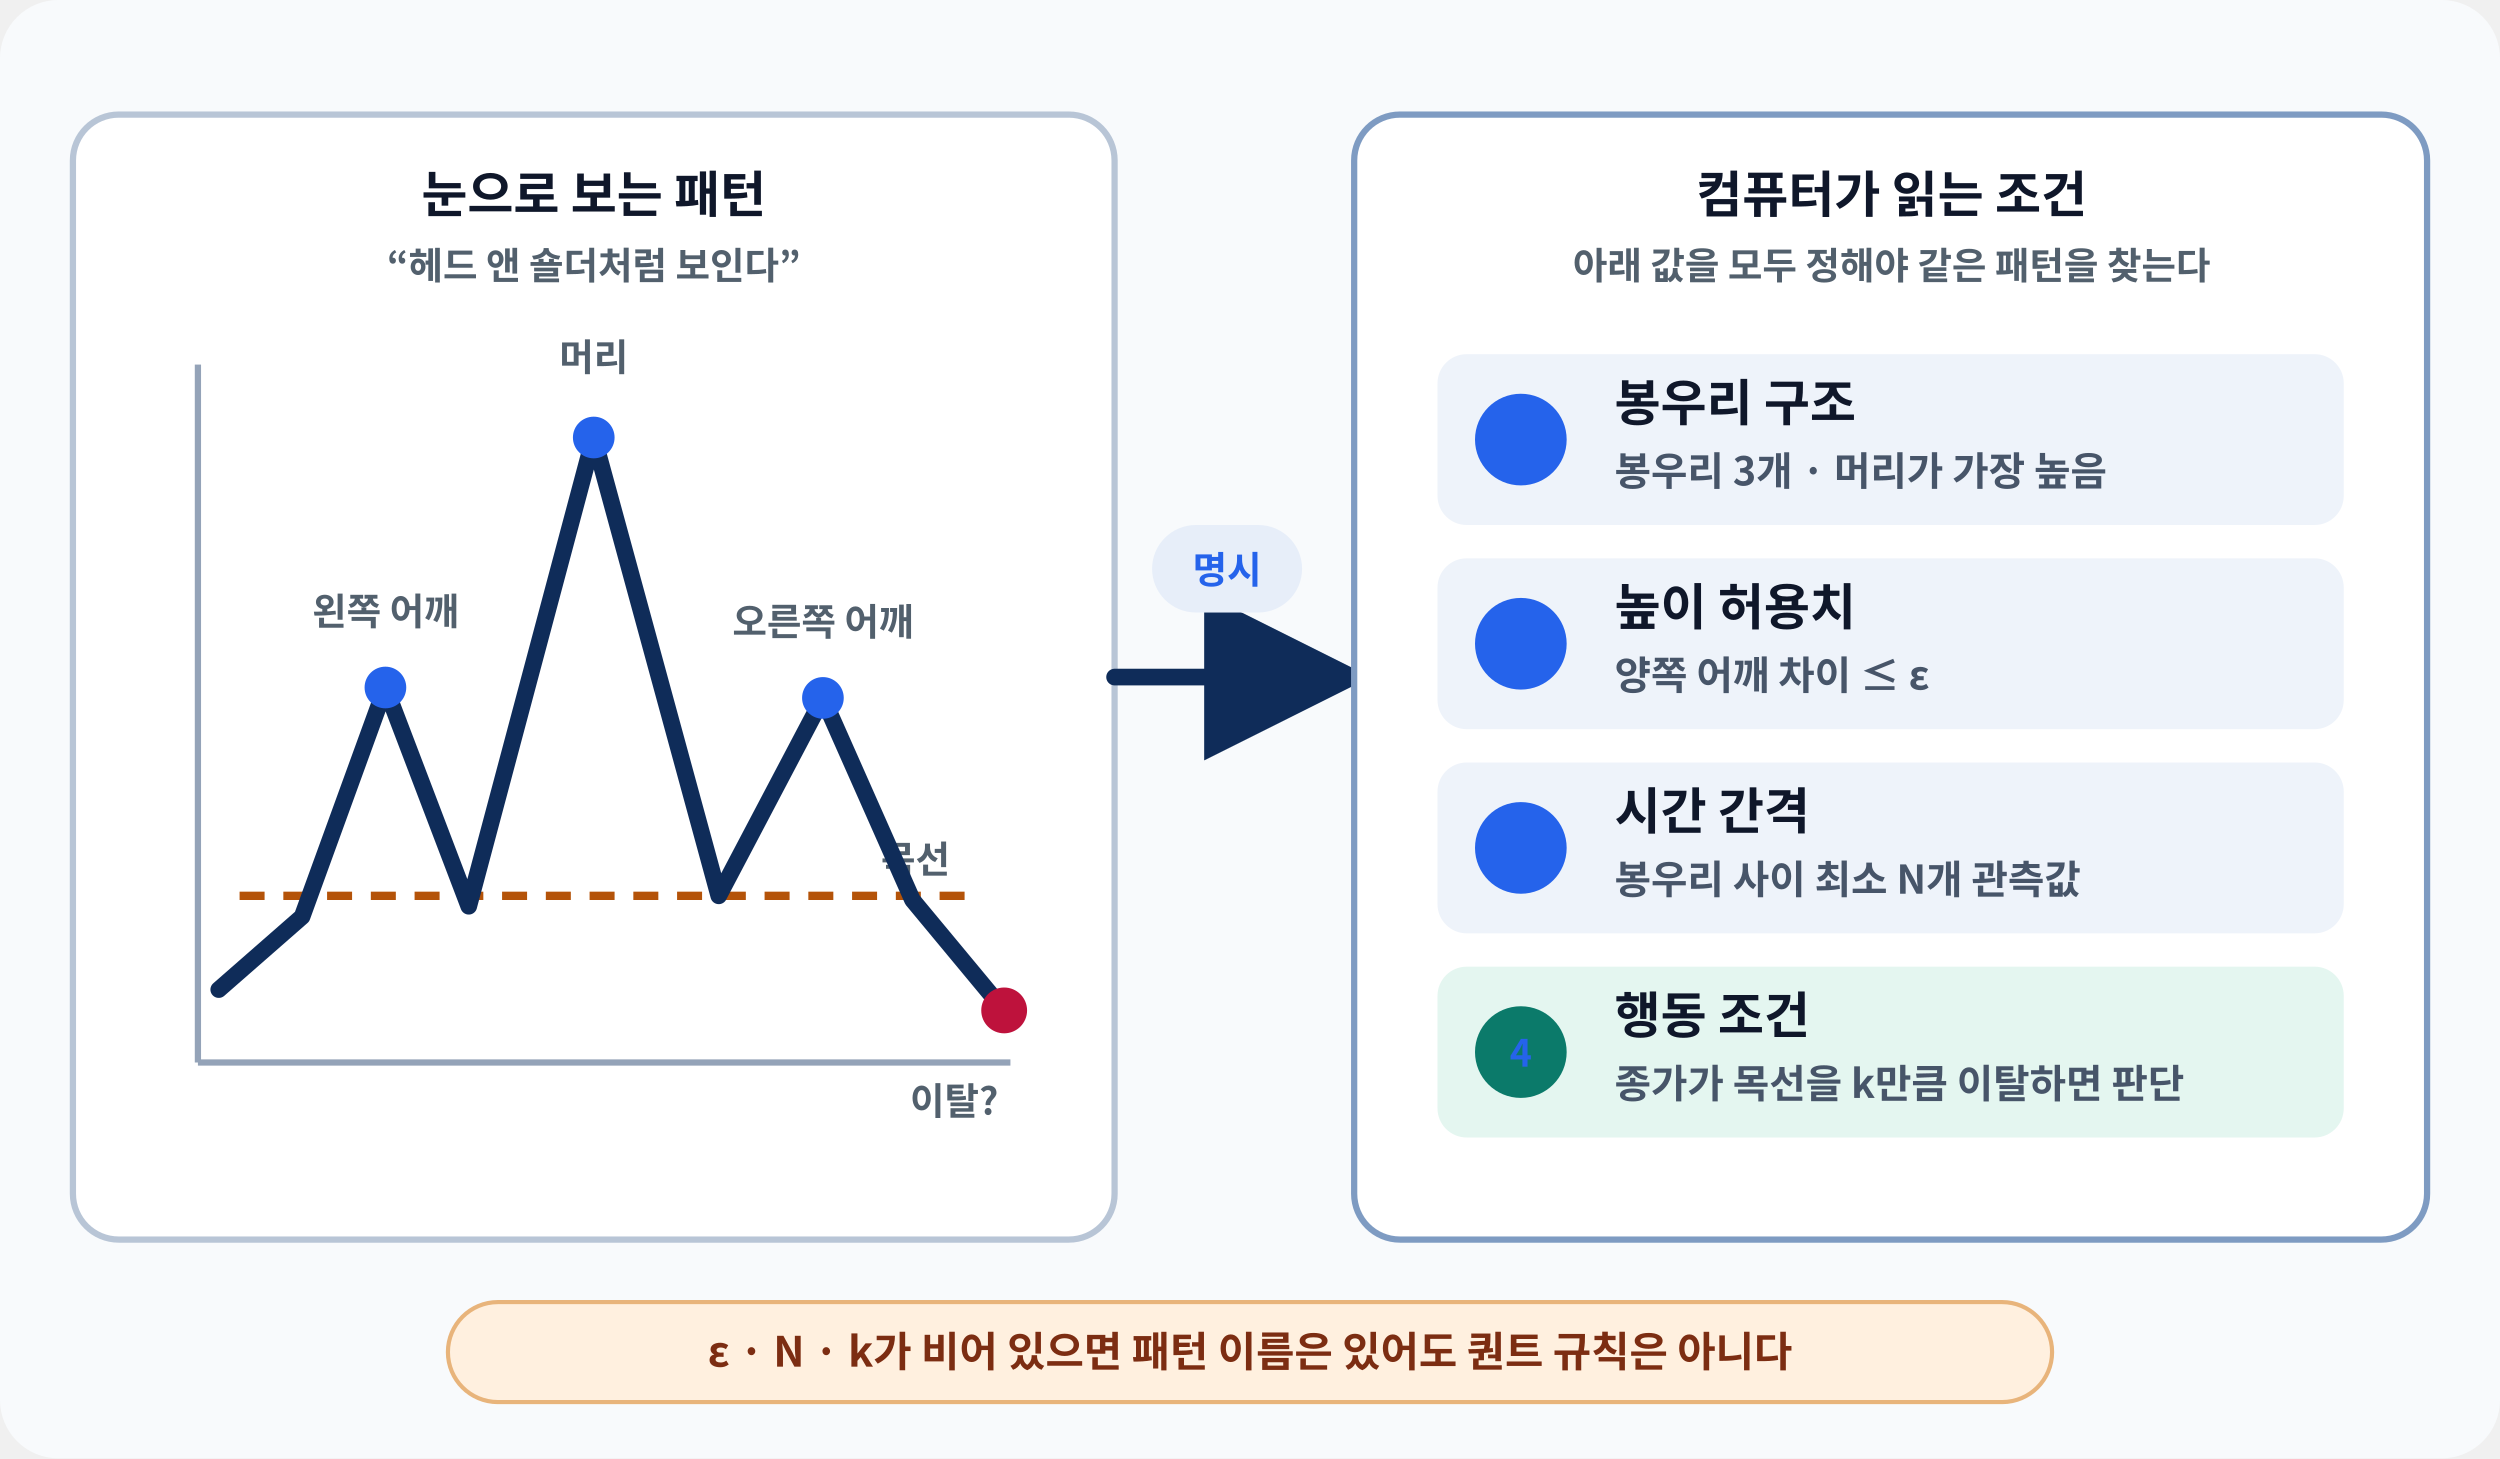
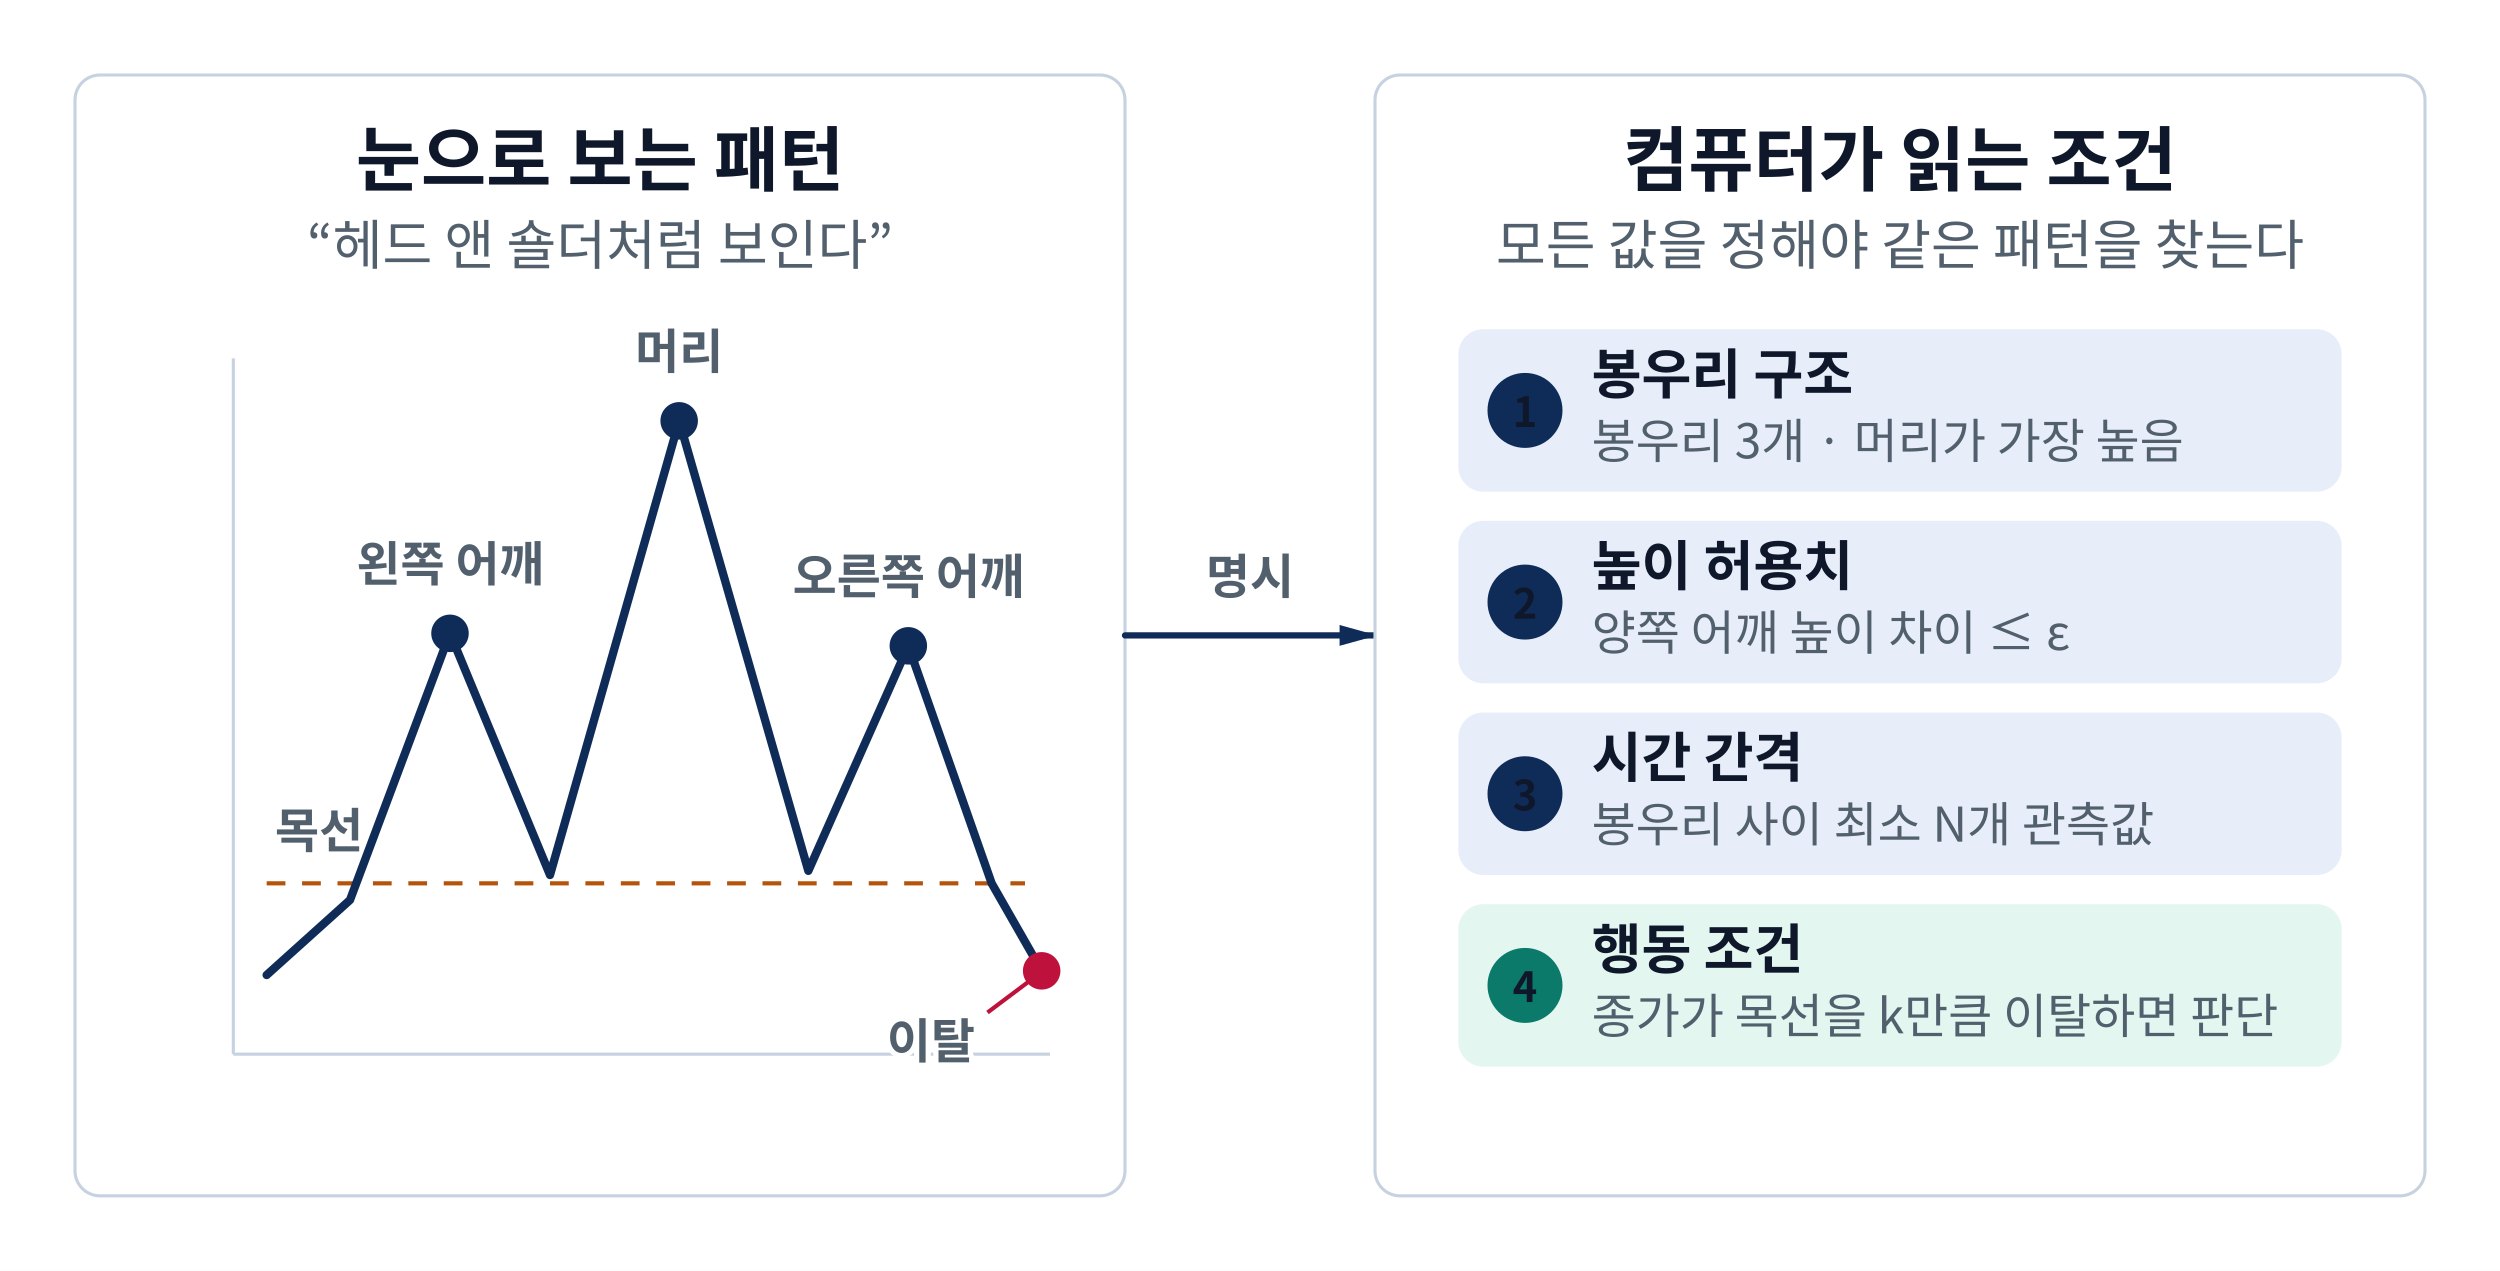
- <svg xmlns="http://www.w3.org/2000/svg" viewBox="0 0 1200 700" role="img" aria-labelledby="title desc">
+ <svg xmlns="http://www.w3.org/2000/svg" viewBox="0 0 1200 610" role="img" aria-labelledby="title desc">
  <defs>
-     <marker id="arrow" viewBox="0 0 12 12" refX="10" refY="6" markerWidth="12" markerHeight="12" orient="auto-start-reverse">
-       <path d="M1 1l10 5-10 5z" fill="#0F2C59" />
+     <marker id="arrow" markerUnits="userSpaceOnUse" viewBox="0 0 18 10" refX="17" refY="5" markerWidth="18" markerHeight="10" orient="auto">
+       <path d="M0 0L18 5L0 10Z" fill="context-stroke" />
    </marker>
    <style>
-       text { font-family:'Noto Sans CJK KR','Apple SD Gothic Neo','Malgun Gothic',sans-serif; fill:#0F172A; }
-       .panel { font-size:24px; font-weight:900; }
-       .peak { font-size:18px; font-weight:800; fill:#52606D; }
-       .rule-no { font-size:18px; font-weight:900; fill:#2563EB; }
-       .rule-title { font-size:24px; font-weight:850; }
-       .rule-detail { font-size:19px; font-weight:650; fill:#475569; }
-       .note { font-size:20px; font-weight:800; fill:#7C2D12; }
+       text { font-family:"Noto Sans CJK KR","Noto Sans KR",sans-serif; fill:#0F172A; }
+       .title { font-size:34px; font-weight:700; }
+       .body { font-size:26px; font-weight:400; fill:#52606D; }
+       .row-title { font-size:26px; font-weight:700; }
+       .row-body { font-size:23px; font-weight:400; fill:#52606D; }
+       .label { font-size:23px; font-weight:700; fill:#52606D; paint-order:stroke fill; stroke:#FFFFFF; stroke-width:5px; stroke-linejoin:round; }
+       .panel { fill:#FFFFFF; stroke:#C7D2E1; stroke-width:1.5; }
+       .flow { fill:none; stroke:#0F2C59; stroke-width:3; stroke-linecap:round; marker-end:url(#arrow); }
    </style>
  </defs>
-   <rect width="1200" height="700" rx="28" fill="#F8FAFC" />
-   <rect x="35" y="55" width="500" height="540" rx="22" fill="#FFFFFF" stroke="#B8C5D6" stroke-width="3" />
-   <text x="285" y="102" text-anchor="middle" class="panel">눈으로 보는 패턴</text>
-   <text x="285" y="134" text-anchor="middle" class="peak">“헤드 앤 숄더처럼 보인다”</text>
-   <path d="M95 510H485M95 510V175" fill="none" stroke="#94A3B8" stroke-width="3" />
-   <line x1="115" y1="430" x2="470" y2="430" stroke="#B45309" stroke-width="4" stroke-dasharray="12 9" />
-   <text x="456" y="419" text-anchor="end" class="peak" fill="#B45309">목선</text>
-   <polyline points="105,475 145,440 185,330 225,435 285,210 345,430 395,335 438,432 482,485" fill="none" stroke="#0F2C59" stroke-width="8" stroke-linecap="round" stroke-linejoin="round" />
-   <circle cx="185" cy="330" r="10" fill="#2563EB" />
-   <circle cx="285" cy="210" r="10" fill="#2563EB" />
-   <circle cx="395" cy="335" r="10" fill="#2563EB" />
-   <text x="185" y="300" text-anchor="middle" class="peak">왼쪽 어깨</text>
-   <text x="285" y="178" text-anchor="middle" class="peak">머리</text>
-   <text x="395" y="305" text-anchor="middle" class="peak">오른쪽 어깨</text>
-   <circle cx="482" cy="485" r="11" fill="#BE123C" />
-   <text x="458" y="535" text-anchor="middle" class="peak" fill="#BE123C">이탈?</text>
-   <path d="M535 325H650" fill="none" stroke="#0F2C59" stroke-width="8" stroke-linecap="round" marker-end="url(#arrow)" />
-   <rect x="553" y="252" width="72" height="42" rx="21" fill="#E7EEF9" />
-   <text x="589" y="280" text-anchor="middle" class="rule-no">명시</text>
-   <rect x="650" y="55" width="515" height="540" rx="22" fill="#FFFFFF" stroke="#7E9BC2" stroke-width="3" />
-   <text x="908" y="102" text-anchor="middle" class="panel">컴퓨터가 읽는 조건</text>
-   <text x="908" y="134" text-anchor="middle" class="peak">아래 값을 모두 정해야 같은 패턴을 찾는다</text>
+   <rect width="1200" height="610" fill="#FFFFFF" />
+   <rect class="panel" x="36" y="36" width="504" height="538" rx="12" />
+   <text class="title" x="288" y="89" text-anchor="middle">눈으로 보는 패턴</text>
+   <text class="body" x="288" y="127" text-anchor="middle">“헤드 앤 숄더처럼 보인다”</text>
+   <path d="M112 506H504M112 506V172" fill="none" stroke="#C7D2E1" stroke-width="1.5" />
+   <path d="M128 424H492" fill="none" stroke="#B45309" stroke-width="2" stroke-dasharray="9 8" />
+   <text class="label" x="132" y="407">목선</text>
+   <polyline points="128,468 168,432 216,304 264,420 326,202 388,418 436,310 476,424 500,466" fill="none" stroke="#0F2C59" stroke-width="4" stroke-linecap="round" stroke-linejoin="round" />
+   <circle cx="216" cy="304" r="9" fill="#0F2C59" />
+   <circle cx="326" cy="202" r="9" fill="#0F2C59" />
+   <circle cx="436" cy="310" r="9" fill="#0F2C59" />
+   <circle cx="500" cy="466" r="9" fill="#BE123C" />
+   <text class="label" x="216" y="279" text-anchor="middle">왼쪽 어깨</text>
+   <text class="label" x="326" y="177" text-anchor="middle">머리</text>
+   <text class="label" x="436" y="285" text-anchor="middle">오른쪽 어깨</text>
+   <path d="M474 486L494 471" fill="none" stroke="#BE123C" stroke-width="2" />
+   <text class="label" x="468" y="508" text-anchor="end" fill="#BE123C">이탈</text>
+   <path class="flow" d="M540 305H660" />
+   <text class="label" x="600" y="285" text-anchor="middle" fill="#0F2C59">명시</text>
+   <rect class="panel" x="660" y="36" width="504" height="538" rx="12" />
+   <text class="title" x="912" y="89" text-anchor="middle">컴퓨터가 읽는 조건</text>
+   <text class="body" x="912" y="127" text-anchor="middle">모든 값을 정해야 같은 패턴을 찾는다</text>
  <g>
-     <rect x="690" y="170" width="435" height="82" rx="14" fill="#EEF3FA" />
-     <circle cx="730" cy="211" r="22" fill="#2563EB" />
-     <text x="730" y="218" text-anchor="middle" class="rule-no" fill="#FFFFFF">1</text>
-     <text x="775" y="202" class="rule-title">봉우리 구조</text>
-     <text x="775" y="233" class="rule-detail">봉우리 3개 · 머리가 가장 높음</text>
+     <rect x="700" y="158" width="424" height="78" rx="12" fill="#E7EEF9" />
+     <circle cx="732" cy="197" r="18" fill="#0F2C59" />
+     <text x="732" y="205" text-anchor="middle" font-family="Noto Sans CJK KR,Noto Sans KR,sans-serif" font-size="20" font-weight="700" fill="#FFFFFF">1</text>
+     <text class="row-title" x="764" y="189">봉우리 구조</text>
+     <text class="row-body" x="764" y="220">봉우리 3개 · 머리가 가장 높음</text>
  </g>
  <g>
-     <rect x="690" y="268" width="435" height="82" rx="14" fill="#EEF3FA" />
-     <circle cx="730" cy="309" r="22" fill="#2563EB" />
-     <text x="730" y="316" text-anchor="middle" class="rule-no" fill="#FFFFFF">2</text>
-     <text x="775" y="300" class="rule-title">높이 허용치</text>
-     <text x="775" y="331" class="rule-detail">양쪽 어깨 차이 ≤ ε</text>
+     <rect x="700" y="250" width="424" height="78" rx="12" fill="#E7EEF9" />
+     <circle cx="732" cy="289" r="18" fill="#0F2C59" />
+     <text x="732" y="297" text-anchor="middle" font-family="Noto Sans CJK KR,Noto Sans KR,sans-serif" font-size="20" font-weight="700" fill="#FFFFFF">2</text>
+     <text class="row-title" x="764" y="281">높이 허용치</text>
+     <text class="row-body" x="764" y="312">양쪽 어깨 높이 차이 ≤ ε</text>
  </g>
  <g>
-     <rect x="690" y="366" width="435" height="82" rx="14" fill="#EEF3FA" />
-     <circle cx="730" cy="407" r="22" fill="#2563EB" />
-     <text x="730" y="414" text-anchor="middle" class="rule-no" fill="#FFFFFF">3</text>
-     <text x="775" y="398" class="rule-title">시간 간격</text>
-     <text x="775" y="429" class="rule-detail">봉우리 사이 최소 N개 관측값</text>
+     <rect x="700" y="342" width="424" height="78" rx="12" fill="#E7EEF9" />
+     <circle cx="732" cy="381" r="18" fill="#0F2C59" />
+     <text x="732" y="389" text-anchor="middle" font-family="Noto Sans CJK KR,Noto Sans KR,sans-serif" font-size="20" font-weight="700" fill="#FFFFFF">3</text>
+     <text class="row-title" x="764" y="373">시간 간격</text>
+     <text class="row-body" x="764" y="404">봉우리 사이 최소 N개 관측값</text>
  </g>
  <g>
-     <rect x="690" y="464" width="435" height="82" rx="14" fill="#E4F6F0" />
-     <circle cx="730" cy="505" r="22" fill="#0B7A6A" />
-     <text x="730" y="512" text-anchor="middle" class="rule-no" fill="#FFFFFF">4</text>
-     <text x="775" y="496" class="rule-title">행동 조건</text>
-     <text x="775" y="527" class="rule-detail">종가가 목선을 k만큼 이탈하면 판단</text>
+     <rect x="700" y="434" width="424" height="78" rx="12" fill="#E4F6F0" />
+     <circle cx="732" cy="473" r="18" fill="#0B7A6A" />
+     <text x="732" y="481" text-anchor="middle" font-family="Noto Sans CJK KR,Noto Sans KR,sans-serif" font-size="20" font-weight="700" fill="#FFFFFF">4</text>
+     <text class="row-title" x="764" y="465">행동 조건</text>
+     <text class="row-body" x="764" y="496">종가가 목선을 k만큼 이탈하면 판단</text>
  </g>
-   <rect x="215" y="625" width="770" height="48" rx="24" fill="#FFF0DF" stroke="#E8B47B" stroke-width="2" />
-   <text x="600" y="656" text-anchor="middle" class="note">ε · N · k가 비어 있으면 패턴 이름은 있어도 퀀트 규칙은 아니다</text>
</svg>
